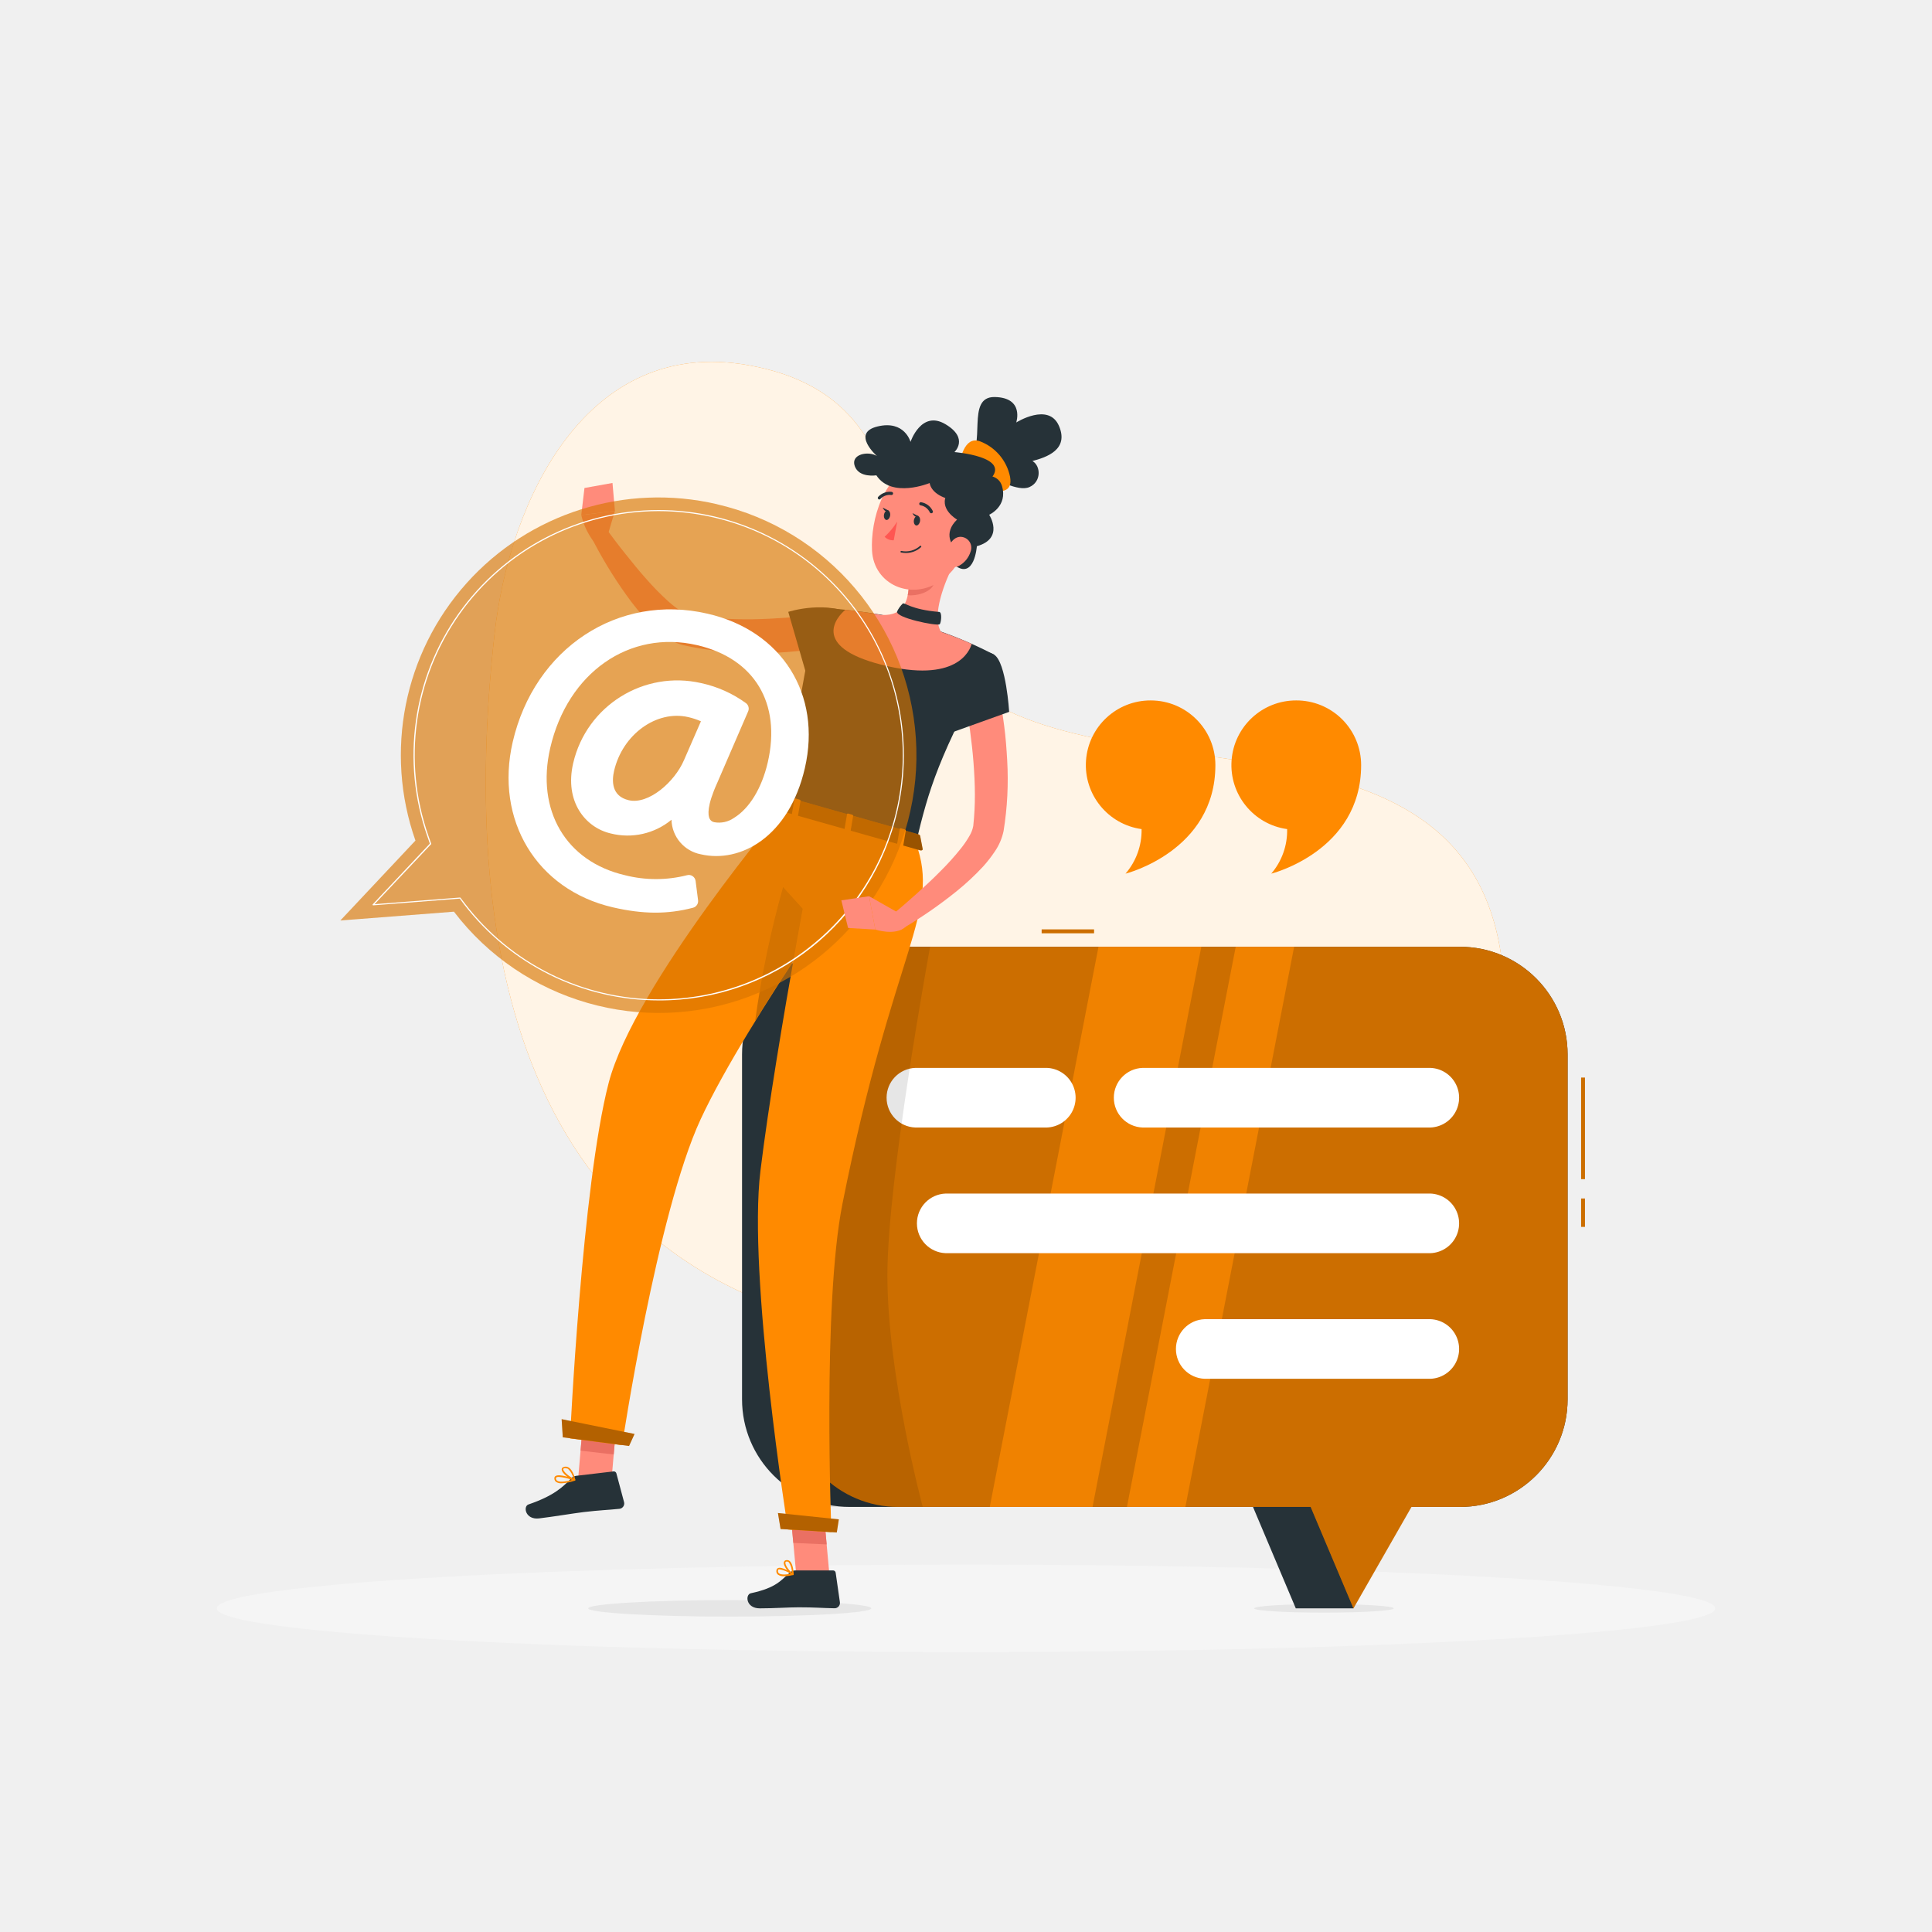
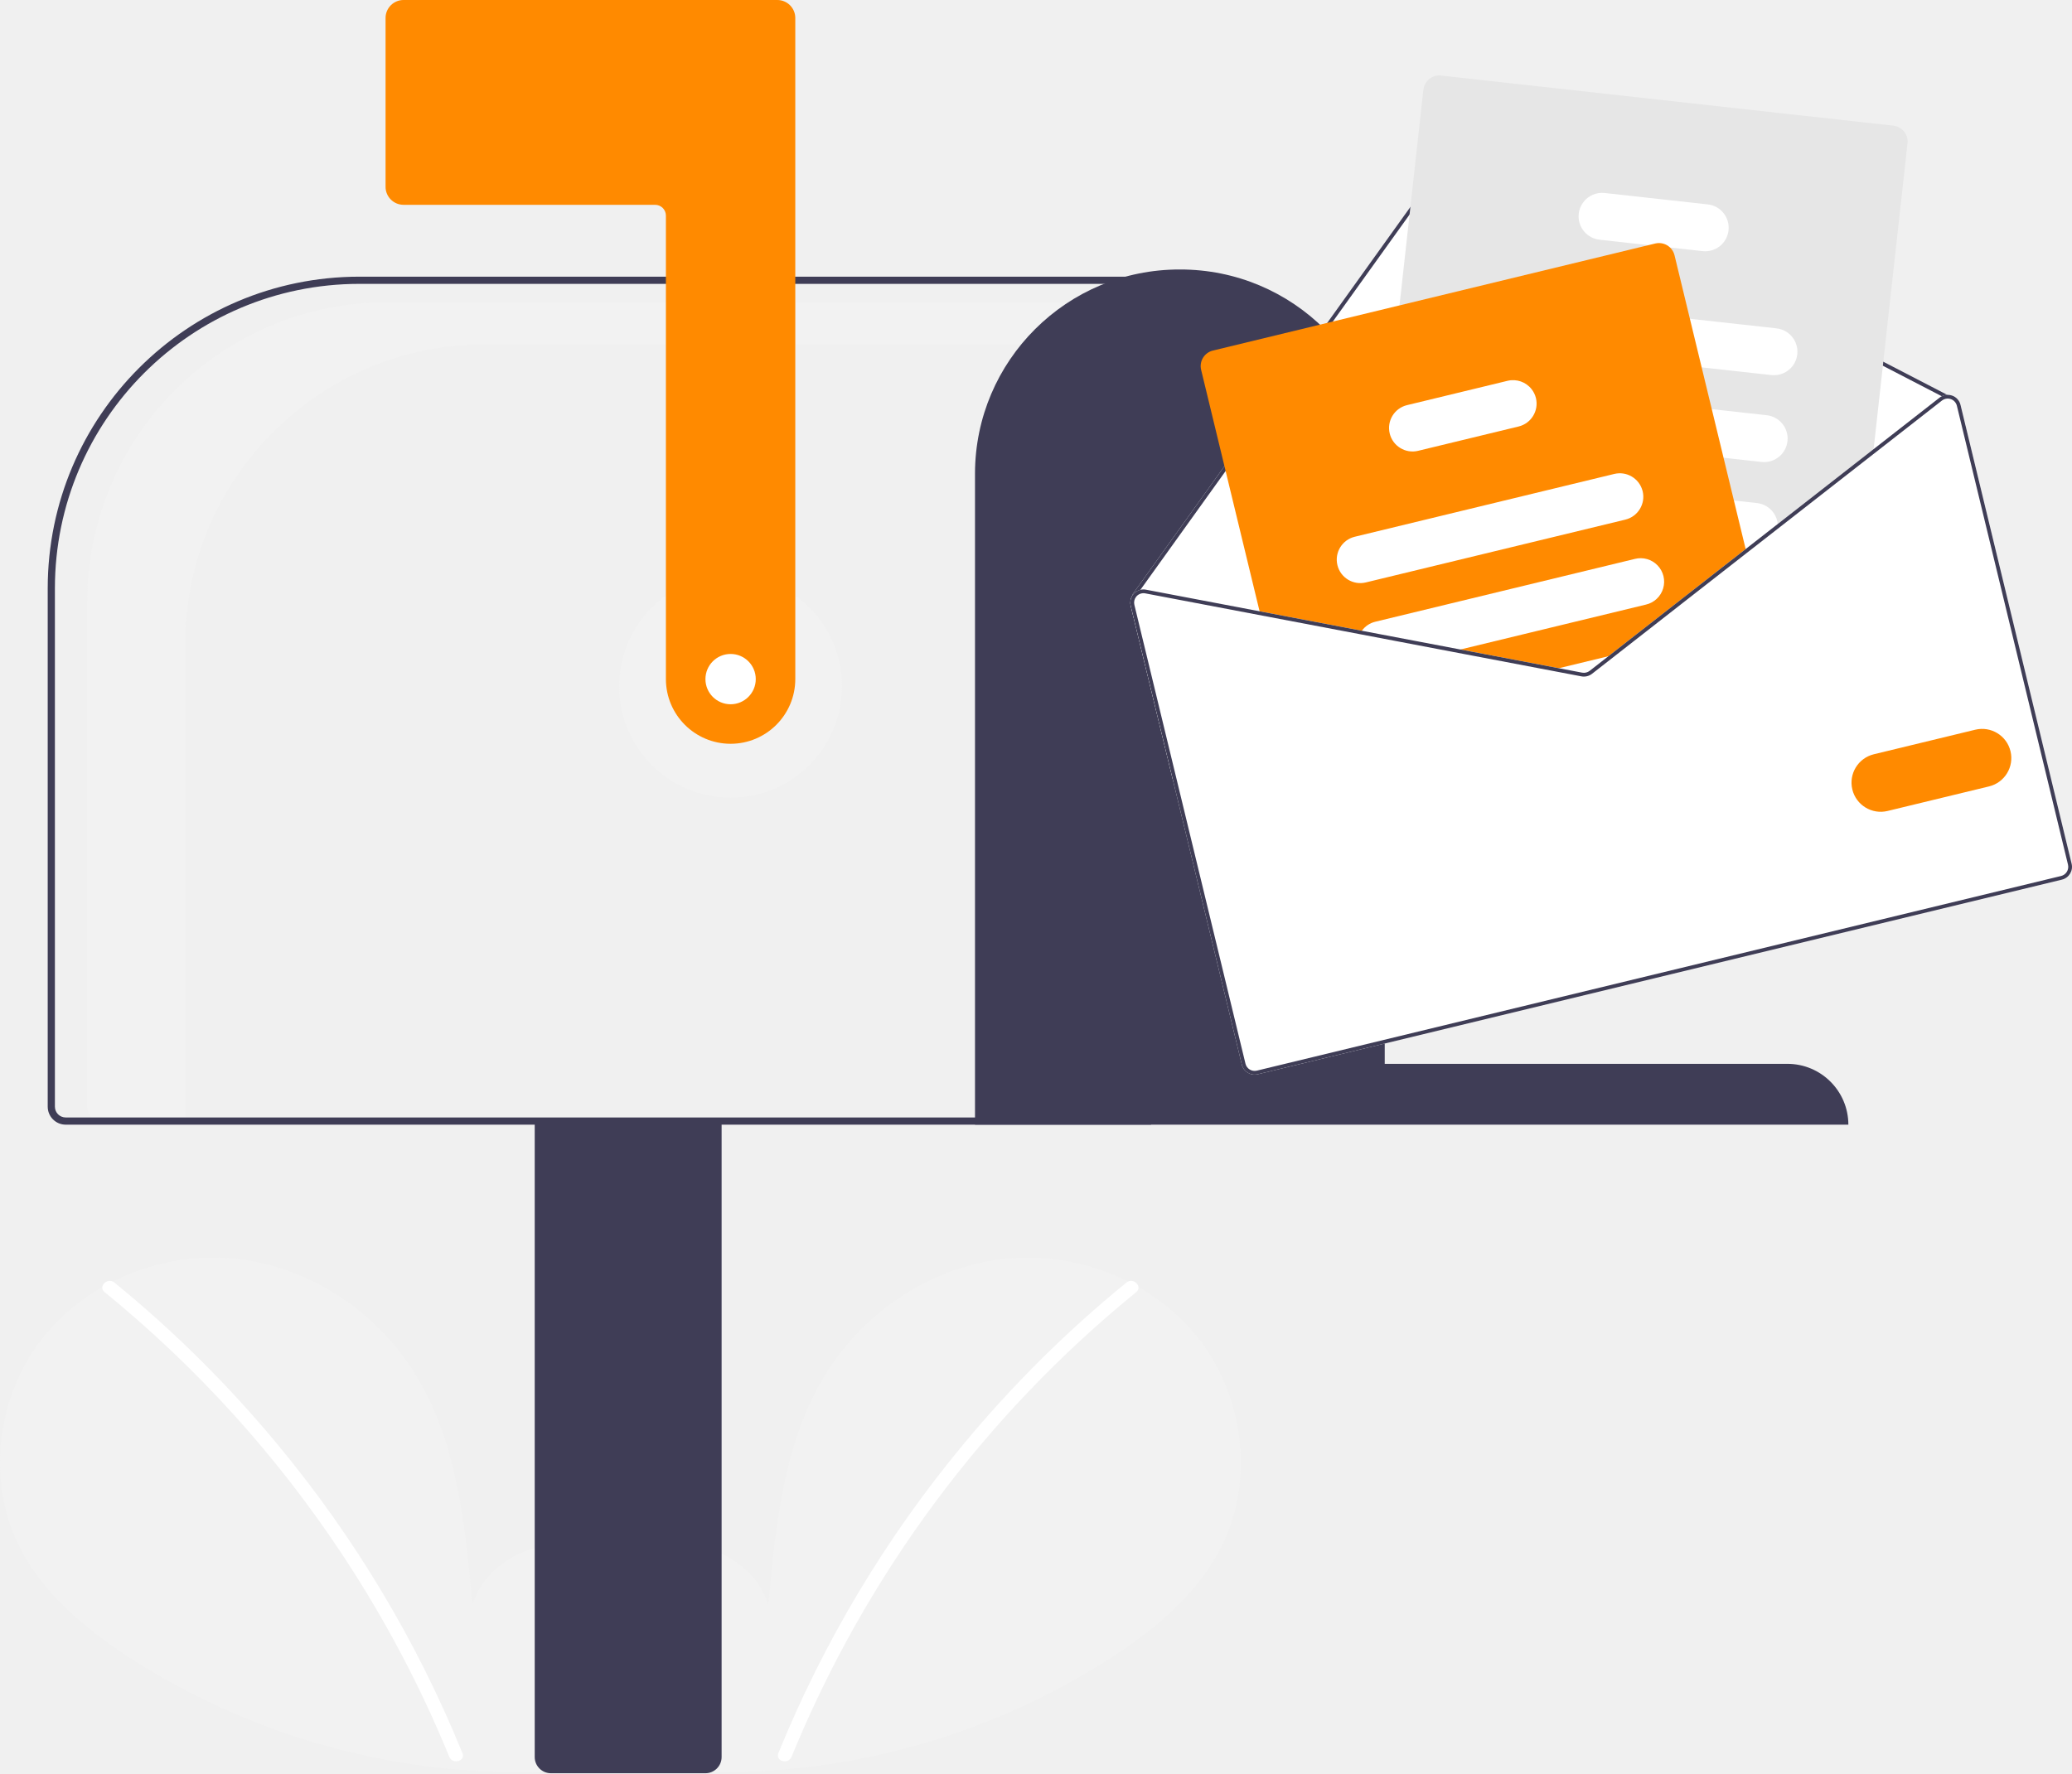
- <svg xmlns="http://www.w3.org/2000/svg" viewBox="0 0 500 500">
-   <g id="freepik--background-simple--inject-10">
-     <g id="freepik--group--inject-10">
-       <path id="freepik--path--inject-10" d="M128,164c-9.36,83.55,7.26,169.54,104.76,181.61,50.26,6.22,153.78-16.12,156.53-80.5,3.79-88.72-95.26-56.24-136.82-86-28.49-20.4-6.47-75.42-59-84.63C151.87,87.16,131.87,129.23,128,164Z" style="fill:#FF8A00" />
-       <path id="freepik--path--inject-10" d="M128,164c-9.36,83.55,7.26,169.54,104.76,181.61,50.26,6.22,153.78-16.12,156.53-80.5,3.79-88.72-95.26-56.24-136.82-86-28.49-20.4-6.47-75.42-59-84.63C151.87,87.16,131.87,129.23,128,164Z" style="fill:#fff;opacity:0.9" />
-     </g>
-   </g>
-   <g id="freepik--Shadow--inject-10">
-     <ellipse id="freepik--path--inject-10" cx="250" cy="416.24" rx="193.89" ry="11.32" style="fill:#f5f5f5" />
-   </g>
-   <g id="freepik--speech-bubble--inject-10">
-     <g id="freepik--group--inject-10">
-       <ellipse cx="342.63" cy="416.24" rx="18.07" ry="1.11" style="fill:#e6e6e6" />
-       <g id="freepik--group--inject-10">
-         <rect x="192.04" y="245.03" width="213.65" height="144.96" rx="27.84" transform="translate(597.73 635.02) rotate(180)" style="fill:#263238" />
-         <polygon id="freepik--path--inject-10" points="350.3 416.24 335.35 416.24 304.97 344.26 327.85 344.26 350.3 416.24" style="fill:#263238" />
-       </g>
-       <g id="freepik--group--inject-10">
-         <g id="freepik--group--inject-10">
-           <rect x="409.19" y="310.17" width="1" height="7.34" style="fill:#FF8A00" />
-           <rect x="409.19" y="310.17" width="1" height="7.34" style="opacity:0.2" />
-         </g>
-         <g id="freepik--group--inject-10">
-           <rect x="409.19" y="278.88" width="1" height="26.28" style="fill:#FF8A00" />
-           <rect x="409.19" y="278.88" width="1" height="26.28" style="opacity:0.2" />
-         </g>
-         <g id="freepik--group--inject-10">
-           <rect x="269.58" y="240.53" width="13.56" height="1" style="fill:#FF8A00" />
-           <rect x="269.58" y="240.53" width="13.56" height="1" style="opacity:0.2" />
-         </g>
-         <g id="freepik--group--inject-10">
-           <polygon points="391.44 344.26 350.27 416.24 319.89 344.26 391.44 344.26" style="fill:#FF8A00" />
-           <polygon points="391.45 344.26 350.28 416.24 319.9 344.26 391.45 344.26" style="opacity:0.2" />
-         </g>
-         <g id="freepik--group--inject-10">
-           <rect id="freepik--rectangle--inject-10" x="204.62" y="245.03" width="201.08" height="144.96" rx="27.84" transform="translate(610.31 635.02) rotate(180)" style="fill:#FF8A00" />
-           <rect id="freepik--rectangle--inject-10" x="204.62" y="245.03" width="201.08" height="144.96" rx="27.84" transform="translate(610.31 635.02) rotate(180)" style="opacity:0.2" />
-         </g>
-         <g id="freepik--group--inject-10">
-           <polygon points="282.75 389.99 256.15 389.99 284.29 245.03 310.9 245.03 282.75 389.99" style="fill:#FF8A00;opacity:0.7" />
-           <polygon points="306.78 389.99 291.65 389.99 319.8 245.03 334.92 245.03 306.78 389.99" style="fill:#FF8A00;opacity:0.7" />
-         </g>
-       </g>
-       <g id="freepik--group--inject-10">
-         <path id="freepik--path--inject-10" d="M369.62,291.8H295.7a7.72,7.72,0,0,1,0-15.43h73.92a7.72,7.72,0,1,1,0,15.43Z" style="fill:#fff" />
-         <path id="freepik--path--inject-10" d="M270.37,291.8H236.89a7.72,7.72,0,0,1,0-15.43h33.48a7.72,7.72,0,1,1,0,15.43Z" style="fill:#fff" />
-         <path id="freepik--path--inject-10" d="M369.62,324.32H244.74a7.72,7.72,0,0,1,0-15.43H369.62a7.72,7.72,0,1,1,0,15.43Z" style="fill:#fff" />
-         <path id="freepik--path--inject-10" d="M369.62,356.83H311.77a7.72,7.72,0,0,1,0-15.43h57.85a7.72,7.72,0,1,1,0,15.43Z" style="fill:#fff" />
-       </g>
-       <path id="freepik--path--inject-10" d="M240.72,245s-11.06,59.8-11.06,85.06c0,25.91,9.14,59.9,9.14,59.9H209.59l-1.93-32.81a292,292,0,0,1,9-91.2l5.48-21Z" style="opacity:0.1" />
-     </g>
-   </g>
-   <g id="freepik--Character--inject-10">
-     <g id="freepik--group--inject-10">
-       <path id="freepik--path--inject-10" d="M225.49,416.24c0,1.18-16.4,2.14-36.63,2.14s-36.63-1-36.63-2.14,16.4-2.14,36.63-2.14S225.49,415.06,225.49,416.24Z" style="fill:#e6e6e6" />
-       <path id="freepik--path--inject-10" d="M212.93,167.73c-3.1.49-6,.74-9,1s-6,.25-9,.23a83.55,83.55,0,0,1-18.16-2,14.69,14.69,0,0,1-5.21-2.62,33.44,33.44,0,0,1-3.66-3.27A63.52,63.52,0,0,1,162.1,154a115.68,115.68,0,0,1-9.19-15.2l3.75-2.25c1.68,2.27,3.41,4.58,5.19,6.79s3.55,4.43,5.43,6.52a67.89,67.89,0,0,0,5.76,5.85,25.07,25.07,0,0,0,3,2.31,7.78,7.78,0,0,0,2.54,1.18,75.47,75.47,0,0,0,8.06.91c2.75.12,5.52.19,8.31.15s5.59-.19,8.38-.39,5.64-.49,8.27-.81Z" style="fill:#ff8b7b" />
-       <path id="freepik--path--inject-10" d="M221.93,159.61C214.32,155,204,158.35,204,158.35l5.22,18s8.24-2.32,11.47-5.83C224.07,166.89,226.52,162.38,221.93,159.61Z" style="fill:#263238" />
-       <path id="freepik--path--inject-10" d="M157.3,138.42l1.84-6.2-8.71,1.08a17.93,17.93,0,0,0,3.17,6.79Z" style="fill:#ff8b7b" />
-       <polygon id="freepik--path--inject-10" points="158.51 124.99 151.26 126.29 150.43 133.3 159.14 132.22 158.51 124.99" style="fill:#ff8b7b" />
-       <path id="freepik--path--inject-10" d="M257.46,102.75c7.7.16,5.54,6.59,5.54,6.59s8.39-5.3,11.06.89-3.35,8.15-6.87,9.08c2.21,1.27,2.33,5.39-.77,6.74s-8.29-2.36-12.21-2.31l-3.86-4.57C255.59,115.77,249.75,102.59,257.46,102.75Z" style="fill:#263238" />
-       <path id="freepik--path--inject-10" d="M256.26,126.92c3.36.59,5.8.17,5.14-3.54a12.49,12.49,0,0,0-7.78-9.17c-4.24-1.56-5.19,5.44-5.19,5.44Z" style="fill:#FF8A00" />
-       <polygon id="freepik--path--inject-10" points="158 386.07 149.42 385.08 151.13 365.16 159.71 366.14 158 386.07" style="fill:#ff8b7b" />
-       <polygon id="freepik--path--inject-10" points="214.83 409.42 206.21 409.03 204.35 388.93 212.98 389.33 214.83 409.42" style="fill:#ff8b7b" />
-       <path id="freepik--path--inject-10" d="M205.88,406.42h9.7a.69.69,0,0,1,.69.59l1.1,7.68a1.38,1.38,0,0,1-1.38,1.53c-3.38-.06-5-.25-9.28-.25-2.62,0-6.46.27-10.08.27s-3.81-3.58-2.31-3.91c6.77-1.45,7.84-3.46,10.12-5.37A2.22,2.22,0,0,1,205.88,406.42Z" style="fill:#263238" />
-       <path id="freepik--path--inject-10" d="M149.13,381.94l9.63-1.14a.69.69,0,0,1,.76.51l2,7.49a1.39,1.39,0,0,1-1.2,1.68c-3.36.34-5,.34-9.24.84-2.6.31-8,1.22-11.56,1.64s-4.21-3.11-2.75-3.61c6.55-2.24,8.95-4.54,11-6.71A2.27,2.27,0,0,1,149.13,381.94Z" style="fill:#263238" />
-       <polygon id="freepik--path--inject-10" points="151.14 365.16 150.25 375.43 158.83 376.42 159.72 366.15 151.14 365.16" style="fill:#ea7063" />
-       <polygon id="freepik--path--inject-10" points="212.98 389.33 204.35 388.94 205.31 399.3 213.94 399.69 212.98 389.33" style="fill:#ea7063" />
-       <path id="freepik--path--inject-10" d="M213.57,157.32s-4.35.27-10.24,51.25l33.73,9.56c3.33-13.89,5.71-22.36,20.26-48.67a103.66,103.66,0,0,0-13.79-6,112.05,112.05,0,0,0-15.32-4.34C221.46,157.91,213.57,157.32,213.57,157.32Z" style="fill:#263238" />
-       <path id="freepik--path--inject-10" d="M246.9,145.84c-2.36,4.65-5.89,13.41-3.37,17.67,0,0-2.77,4.62-11.92,2-10.07-2.85-3.4-6.36-3.4-6.36,5.87.25,6.88-3.87,7-8Z" style="fill:#ff8b7b" />
-       <path id="freepik--path--inject-10" d="M218.78,157.82c2.76.3,6.23.75,9.43,1.35a111.26,111.26,0,0,1,15.32,4.34c2.87,1,5.65,2.1,7.94,3.13C251,168.31,247.69,177,228,172,209.68,167.28,216.69,159.52,218.78,157.82Z" style="fill:#ff8b7b" />
-       <path id="freepik--path--inject-10" d="M242.14,148l-6.91,3.17a16.59,16.59,0,0,1-.3,2.86c2.18.29,5.88-.69,6.73-2.83A9.29,9.29,0,0,0,242.14,148Z" style="fill:#ea7063" />
-       <path id="freepik--path--inject-10" d="M251.29,134.89c-2.07,8.31-2.76,11.88-7.8,15.41-7.58,5.32-17.35,1-17.81-7.79-.42-7.89,3-20.16,11.87-22A11.69,11.69,0,0,1,251.29,134.89Z" style="fill:#ff8b7b" />
-       <path id="freepik--path--inject-10" d="M248.59,142.91c-2.51-1.3-4.52-5-.9-8.44,0,0-5-2.85-2.49-6.78s12.54-7.2,14.11-1.92-3.31,7.45-3.31,7.45,4,6.12-3.19,8.14c0,0-.62,8.83-5.78,4.9Z" style="fill:#263238" />
-       <path id="freepik--path--inject-10" d="M251.2,142.72a6.31,6.31,0,0,1-3,3.71c-1.94,1-3.38-.59-3.24-2.66.13-1.87,1.3-4.66,3.43-4.83A2.81,2.81,0,0,1,251.2,142.72Z" style="fill:#ff8b7b" />
-       <path id="freepik--path--inject-10" d="M203.33,208.57s-39.18,46.21-45.81,71.69c-6.9,26.5-10,92-10,92L161,374s9-59.93,20.33-84.35c12.06-26,46.75-74.06,46.75-74.06Z" style="fill:#FF8A00" />
-       <polygon id="freepik--path--inject-10" points="162.8 374.22 145.65 371.98 145.35 367.28 164.22 371.11 162.8 374.22" style="fill:#FF8A00" />
-       <polygon id="freepik--path--inject-10" points="162.8 374.22 145.65 371.98 145.35 367.28 164.22 371.11 162.8 374.22" style="opacity:0.3" />
-       <path id="freepik--path--inject-10" d="M202.66,229.58a254.52,254.52,0,0,0-7.22,34.6c3.58-5.8,7.35-11.67,11-17.23,1.33-2.94,2.69-5.85,4-8.69,0,0,0-.06,0-.1Z" style="opacity:0.2" />
-       <path id="freepik--path--inject-10" d="M212.24,211.09S200.9,269.46,196.8,303c-3.32,27.1,7.13,92.83,7.13,92.83l11.24.69s-2.37-58.7,2.85-84.95c13.22-66.41,25.58-75.32,19-93.44Z" style="fill:#FF8A00" />
-       <polygon id="freepik--path--inject-10" points="216.56 396.6 202.01 395.71 201.33 391.57 217.09 393.21 216.56 396.6" style="fill:#FF8A00" />
-       <polygon id="freepik--path--inject-10" points="216.56 396.6 202.01 395.71 201.33 391.57 217.09 393.21 216.56 396.6" style="opacity:0.3" />
-       <path id="freepik--path--inject-10" d="M238.13,216.29l.66,3.45c.05.27-.29.43-.68.32l-35.37-10c-.31-.08-.52-.3-.48-.5l.55-3.1c0-.22.35-.32.68-.23l34.16,9.68A.68.68,0,0,1,238.13,216.29Z" style="fill:#FF8A00" />
-       <path id="freepik--path--inject-10" d="M238.13,216.29l.66,3.45c.05.27-.29.43-.68.32l-35.37-10c-.31-.08-.52-.3-.48-.5l.55-3.1c0-.22.35-.32.68-.23l34.16,9.68A.68.68,0,0,1,238.13,216.29Z" style="opacity:0.4" />
-       <path id="freepik--path--inject-10" d="M232.46,218.81l.91.26c.18.05.35,0,.37-.12l.68-4c0-.12-.11-.26-.29-.31l-.92-.26c-.18-.05-.34,0-.36.12l-.69,4C232.14,218.62,232.28,218.76,232.46,218.81Z" style="fill:#FF8A00" />
-       <path id="freepik--path--inject-10" d="M205.21,211.09l.92.26c.18.05.35,0,.37-.12l.68-4c0-.11-.11-.25-.3-.3l-.91-.26c-.18-.06-.35,0-.37.12l-.68,4C204.9,210.9,205,211,205.21,211.09Z" style="fill:#FF8A00" />
-       <path id="freepik--path--inject-10" d="M218.84,215l.91.26c.18,0,.35,0,.37-.12l.68-4c0-.12-.11-.26-.29-.31l-.92-.26c-.18-.06-.35,0-.37.12l-.68,4C218.52,214.76,218.65,214.9,218.84,215Z" style="fill:#FF8A00" />
-       <path id="freepik--path--inject-10" d="M238.1,134.9c-.13.68-.59,1.17-1,1.09s-.71-.71-.58-1.39.59-1.18,1-1.09S238.22,134.21,238.1,134.9Z" style="fill:#263238" />
-       <path id="freepik--path--inject-10" d="M230.36,133.47c-.13.69-.59,1.18-1,1.09s-.71-.7-.58-1.38.59-1.18,1-1.1S230.48,132.79,230.36,133.47Z" style="fill:#263238" />
-       <path id="freepik--path--inject-10" d="M230,132.16l-1.55-.78S229,132.82,230,132.16Z" style="fill:#263238" />
-       <path id="freepik--path--inject-10" d="M232.19,135a18.79,18.79,0,0,1-3.25,3.92,3,3,0,0,0,2.36.9Z" style="fill:#ff5652" />
-       <path id="freepik--path--inject-10" d="M234.42,143.11a6.61,6.61,0,0,1-1.21-.12.2.2,0,0,1-.16-.23.21.21,0,0,1,.24-.17,5.52,5.52,0,0,0,4.81-1.31.21.21,0,0,1,.3.29A5.74,5.74,0,0,1,234.42,143.11Z" style="fill:#263238" />
-       <path id="freepik--path--inject-10" d="M241,132.83a.4.4,0,0,1-.36-.22,3.27,3.27,0,0,0-2.33-1.82.41.41,0,1,1,.09-.81,4.06,4.06,0,0,1,3,2.26.41.41,0,0,1-.18.55A.43.43,0,0,1,241,132.83Z" style="fill:#263238" />
-       <path id="freepik--path--inject-10" d="M227.57,129.27a.39.39,0,0,1-.28-.12.4.4,0,0,1,0-.58,4.09,4.09,0,0,1,3.51-1.27.42.42,0,0,1,.32.48.4.4,0,0,1-.48.32,3.25,3.25,0,0,0-2.76,1A.41.41,0,0,1,227.57,129.27Z" style="fill:#263238" />
-       <path id="freepik--path--inject-10" d="M258.37,178.93c.68,3.06,1.11,5.94,1.51,8.92s.61,6,.78,8.94a84.11,84.11,0,0,1-.93,18.25,14.58,14.58,0,0,1-2.3,5.36,33.45,33.45,0,0,1-3,3.85,65.27,65.27,0,0,1-6.69,6.26A115.07,115.07,0,0,1,233.1,240.6l-2.47-3.6c2.16-1.82,4.36-3.69,6.46-5.59s4.21-3.82,6.17-5.82a67.55,67.55,0,0,0,5.5-6.11,25.34,25.34,0,0,0,2.12-3.12,7.71,7.71,0,0,0,1-2.61,73.53,73.53,0,0,0,.42-8.1c0-2.76-.15-5.53-.36-8.31s-.53-5.56-.9-8.34-.83-5.6-1.31-8.2Z" style="fill:#ff8b7b" />
-       <path id="freepik--path--inject-10" d="M257.32,169.46c3.08,2,3.85,14.77,3.85,14.77l-15.77,5.66s-2-11.07.63-15C248.8,170.72,253.79,167.19,257.32,169.46Z" style="fill:#263238" />
-       <path d="M202.92,407.93a2.44,2.44,0,0,1-1.64-.45,1.16,1.16,0,0,1-.34-1.08.7.7,0,0,1,.41-.58c1-.46,3.62,1.24,3.92,1.43a.22.22,0,0,1,.09.21.22.22,0,0,1-.16.16A10.13,10.13,0,0,1,202.92,407.93Zm-1.14-1.78a.65.65,0,0,0-.26,0,.28.28,0,0,0-.17.26.77.77,0,0,0,.2.73c.44.4,1.57.45,3.08.15A7.64,7.64,0,0,0,201.78,406.15Z" style="fill:#FF8A00" />
-       <path d="M205.16,407.63a.17.17,0,0,1-.1,0c-.83-.47-2.4-2.33-2.2-3.3a.69.69,0,0,1,.69-.57,1.06,1.06,0,0,1,.86.27c.94.83,1,3.32,1,3.42a.21.21,0,0,1-.1.18A.19.19,0,0,1,205.16,407.63Zm-1.47-3.5h-.1c-.26,0-.31.14-.33.24-.12.59.86,2,1.68,2.65a4.68,4.68,0,0,0-.8-2.72A.66.66,0,0,0,203.69,404.13Z" style="fill:#FF8A00" />
-       <path d="M145.33,383.87a2.42,2.42,0,0,1-1.38-.33,1.13,1.13,0,0,1-.48-.94.67.67,0,0,1,.28-.59c1-.7,4.6.64,5,.8a.2.2,0,0,1,.13.2.2.2,0,0,1-.14.19A12.36,12.36,0,0,1,145.33,383.87Zm-.72-1.65a1.16,1.16,0,0,0-.63.13.24.24,0,0,0-.1.23.74.74,0,0,0,.31.63c.57.4,2,.32,3.85-.22A12.64,12.64,0,0,0,144.61,382.22Z" style="fill:#FF8A00" />
-       <path d="M148.69,383.21h-.06c-1.08-.34-3.32-1.95-3.27-2.94,0-.24.13-.54.69-.67a1.53,1.53,0,0,1,1.17.22c1.18.77,1.65,3.05,1.67,3.15a.21.21,0,0,1-.06.19A.2.2,0,0,1,148.69,383.21Zm-2.3-3.25a1.07,1.07,0,0,0-.25,0c-.37.08-.37.23-.38.28,0,.6,1.52,1.89,2.64,2.4a4.76,4.76,0,0,0-1.41-2.52A1.12,1.12,0,0,0,146.39,380Z" style="fill:#FF8A00" />
-       <path d="M185.52,130.48a66.67,66.67,0,0,0-78,87.06L88.09,238.22l29.39-2.28a66.69,66.69,0,1,0,68-105.46Z" style="fill:#FF8A00;opacity:0.6" />
-       <path d="M185.52,130.48a66.67,66.67,0,0,0-78,87.06L88.09,238.22l29.39-2.28a66.69,66.69,0,1,0,68-105.46Z" style="opacity:0.1" />
-       <path d="M170.54,258.91h0A63.63,63.63,0,0,1,120.06,234L119,232.56,96.58,234.3a.18.18,0,0,1-.14-.08.16.16,0,0,1,0-.16l14.81-15.73-.65-1.87A63.43,63.43,0,0,1,170.42,132a63.47,63.47,0,0,1,61.87,77.76A63.13,63.13,0,0,1,170.54,258.91Zm-51.48-26.64a.14.14,0,0,1,.11.06l1.12,1.47a63.29,63.29,0,0,0,50.25,24.83h0a63.17,63.17,0,0,0,14.18-124.71,63.51,63.51,0,0,0-14.3-1.64,63.15,63.15,0,0,0-59.52,84.09l.68,1.95a.12.12,0,0,1,0,.14L96.93,234l22.12-1.72Z" style="fill:#fff" />
-       <path d="M193.62,184.1a1.78,1.78,0,0,0-.54-2.11,30.73,30.73,0,0,0-11.56-5.19,27.68,27.68,0,0,0-33.18,20.71c-2.3,9.93,3.15,16.67,9.72,18.19a17.82,17.82,0,0,0,15.72-3.55,9.35,9.35,0,0,0,7.58,8.94c10.27,2.38,22.82-4.51,26.93-22.27,4.43-19.12-5.93-35.59-25.18-40-23.12-5.35-44.8,8.92-50.42,33.2-4.68,20.24,6.21,38.23,25.89,42.79,7.81,1.81,14.22,1.84,20.78.11a1.77,1.77,0,0,0,1.3-1.94l-.64-5a1.79,1.79,0,0,0-.79-1.25,1.72,1.72,0,0,0-1.46-.22,32.54,32.54,0,0,1-16,0c-15.32-3.55-23.11-16.78-19.37-32.94,4.5-19.47,20.47-30.66,38-26.61,14.82,3.43,21.83,15,18.3,30.33-1.55,6.69-4.74,11.93-8.76,14.39a6.79,6.79,0,0,1-5.07,1.11,1.65,1.65,0,0,1-1.23-.93c-.43-.88-.74-3.27,2-9.3Zm-15.48,1.49a18.06,18.06,0,0,1,3.26,1.08l-4.36,10c-2.46,5.78-9.25,11.6-14.3,10.43-4.61-1.06-4.37-5.21-3.82-7.58C161.1,190.06,169.91,183.69,178.14,185.59Z" style="fill:#fff" />
-       <path id="freepik--path--inject-10" d="M232.5,236.24l-7.58-4.3,1.61,8.63s5.26,1.74,7.86-.74Z" style="fill:#ff8b7b" />
-       <polygon id="freepik--path--inject-10" points="217.74 233.01 219.48 240.16 226.53 240.57 224.92 231.94 217.74 233.01" style="fill:#ff8b7b" />
-       <path id="freepik--path--inject-10" d="M237.71,133.58l-1.56-.78S236.76,134.24,237.71,133.58Z" style="fill:#263238" />
-       <path id="freepik--path--inject-10" d="M248.43,129.63c-4.28-.27-7.42-2.15-7.84-4.62,0,0-9.82,4.08-13.79-2,0,0-4.48.74-5.59-2.38s3.55-4,5.75-2.6c0,0-6.82-6,.18-7.67s8.5,4,8.5,4,2.76-8.28,9-4.6S247,117,247,117s14.82,1.15,9.3,7S248.43,129.63,248.43,129.63Z" style="fill:#263238" />
-       <path id="freepik--path--inject-10" d="M243.07,158.37c.84.08.47,3,.09,3.2-.87.47-11.35-1.68-11-3.3a7,7,0,0,1,1.48-2.08C234.1,155.85,235.7,157.76,243.07,158.37Z" style="fill:#263238" />
-     </g>
-   </g>
-   <g id="freepik--quotation-marks--inject-10">
-     <g id="freepik--group--inject-10">
-       <path d="M297.8,181.27a16.73,16.73,0,0,0-2.36,33.3,17.12,17.12,0,0,1-4.16,11.53s23.26-5.79,23.26-28.09A16.74,16.74,0,0,0,297.8,181.27Z" style="fill:#FF8A00" />
-       <path d="M335.47,181.27a16.73,16.73,0,0,0-2.36,33.3A17.12,17.12,0,0,1,329,226.1s23.26-5.79,23.26-28.09A16.73,16.73,0,0,0,335.47,181.27Z" style="fill:#FF8A00" />
-     </g>
-   </g>
+ <svg xmlns="http://www.w3.org/2000/svg" id="a063a011-c7fd-495c-af8f-4b3f764f6bd6" data-name="Layer 1" width="576.499" height="493.5" viewBox="0 0 576.499 493.5">
+   <path d="M481.172,691.6c9.255-7.82,14.876-20.173,13.402-32.2s-10.605-23.082-22.449-25.636-25.345,4.516-28.943,16.085c-1.98-22.306-4.261-45.547-16.12-64.542-10.738-17.2-29.337-29.507-49.494-31.709s-41.38,6.114-53.951,22.024-15.649,39.039-6.845,57.305c6.486,13.456,18.436,23.47,30.956,31.616a199.786,199.786,0,0,0,136.641,29.893" transform="translate(-311.7504 -203.25)" fill="#f2f2f2" />
+   <path d="M343.55,560.174A326.879,326.879,0,0,1,389.104,605.409a327.833,327.833,0,0,1,51.308,85.741c.924,2.264-2.752,3.25-3.666,1.011a324.462,324.462,0,0,0-29.647-56.094,325.7,325.7,0,0,0-66.237-73.205c-1.898-1.546.806-4.221,2.688-2.688Z" transform="translate(-311.7504 -203.25)" fill="#fff" />
+   <path d="M487.565,691.6c-9.255-7.82-14.876-20.173-13.402-32.2s10.605-23.082,22.449-25.636,25.345,4.516,28.943,16.085c1.98-22.306,4.261-45.547,16.12-64.542,10.738-17.2,29.337-29.507,49.494-31.709s41.38,6.114,53.951,22.024,15.649,39.039,6.845,57.305c-6.486,13.456-18.436,23.47-30.956,31.616a199.786,199.786,0,0,1-136.641,29.893" transform="translate(-311.7504 -203.25)" fill="#f2f2f2" />
+   <path d="M625.187,560.174A326.879,326.879,0,0,0,579.633,605.409a327.833,327.833,0,0,0-51.308,85.741c-.924,2.264,2.752,3.25,3.666,1.011a325.987,325.987,0,0,1,95.884-129.299c1.898-1.546-.806-4.221-2.688-2.688Z" transform="translate(-311.7504 -203.25)" fill="#fff" />
+   <circle cx="203.277" cy="191" r="31" fill="#f2f2f2" />
+   <path d="M419.446,287.388H633.027V299.073H446.711a83.418,83.418,0,0,0-83.419,83.418V515.25H339.922a3.895,3.895,0,0,1-3.895-3.895V370.806A83.418,83.418,0,0,1,419.446,287.388Z" transform="translate(-311.7504 -203.25)" fill="#f2f2f2" />
+   <path d="M460.527,692.25V514.75h52v177.5a4.505,4.505,0,0,1-4.5,4.5h-43A4.505,4.505,0,0,1,460.527,692.25Z" transform="translate(-311.7504 -203.25)" fill="#3f3d56" />
+   <path d="M325.027,511.25V366.916A86.764,86.764,0,0,1,411.692,280.25H632.027v236h-302A5.006,5.006,0,0,1,325.027,511.25Zm305-229H411.692a84.761,84.761,0,0,0-84.665,84.666V511.25a3.003,3.003,0,0,0,3,3h300Z" transform="translate(-311.7504 -203.25)" fill="#3f3d56" />
+   <path d="M515.027,410.25a18.02,18.02,0,0,1-18-18v-129a3.003,3.003,0,0,0-3-3h-70a5.006,5.006,0,0,1-5-5v-47a5.006,5.006,0,0,1,5-5h104a5.006,5.006,0,0,1,5,5v184A18.02,18.02,0,0,1,515.027,410.25Z" transform="translate(-311.7504 -203.25)" fill="#ff8a00" />
+   <path d="M640.027,278.25h0a56.881,56.881,0,0,1,57,56.761V499.321h112a16.965,16.965,0,0,1,17,16.929h-243V335.011A56.881,56.881,0,0,1,640.027,278.25Z" transform="translate(-311.7504 -203.25)" fill="#3f3d56" />
+   <path d="M626.349,371.817l11.803,48.756L869.033,364.682l-11.803-48.756a3.638,3.638,0,0,0-2.358-2.595,3.594,3.594,0,0,0-1.334-.201L720.079,244.028a3.682,3.682,0,0,0-4.656,1.119l-64.32,89.694L626.855,368.664a.514.514,0,0,0-.089.418A3.642,3.642,0,0,0,626.349,371.817Z" transform="translate(-311.7504 -203.25)" fill="#fff" />
+   <path d="M626.766,369.082a.49.49,0,0,0,.203.316.559.559,0,0,0,.433.086.536.536,0,0,0,.299-.207l.083-.115,1.263-1.766,22.929-31.964,64.301-89.673a2.62,2.62,0,0,1,3.322-.796l132.425,68.567,1.188.617a1.292,1.292,0,0,0,.147.052,1.615,1.615,0,0,1,.271-.026.514.514,0,0,0,.29-.245.524.524,0,0,0-.219-.709l-.164-.087L720.079,244.028a3.682,3.682,0,0,0-4.656,1.119l-64.32,89.694L626.855,368.664A.514.514,0,0,0,626.766,369.082Z" transform="translate(-311.7504 -203.25)" fill="#3f3d56" />
+   <path d="M696.107,374.054l5.139.57,38.143,4.225,25.286,2.799,1.494.166,31.552-24.645,1.209-.944,7.452-5.82,26.514-20.706.159-1.454,9.43-85.114a4.454,4.454,0,0,0-3.929-4.912L712.7,224.278a4.456,4.456,0,0,0-4.912,3.929L701.138,288.244l-3.689,33.286L694.149,351.309l-1.53,13.829-.446,4.006A4.457,4.457,0,0,0,696.107,374.054Z" transform="translate(-311.7504 -203.25)" fill="#e6e6e6" />
+   <path d="M730.692,299.448l54.517,6.038,19.334,2.141a6.54,6.54,0,1,0,1.44-13l-24.047-2.663-49.799-5.522a6.543,6.543,0,0,0-1.444,13.006Z" transform="translate(-311.7504 -203.25)" fill="#fff" />
+   <path d="M727.588,323.564c.141.025.281.05.425.064l63.285,7.011,10.566,1.173a6.542,6.542,0,0,0,1.439-13.005l-15.278-1.69-50.13-5.555-8.436-.935a6.539,6.539,0,0,0-1.87,12.937Z" transform="translate(-311.7504 -203.25)" fill="#fff" />
+   <path d="M720.426,344.948a6.539,6.539,0,0,0,4.88,3.125l25.939,2.873,46.197,5.118.01-.002,1.477.165,7.452-5.82a6.471,6.471,0,0,0,.001-1.33,6.555,6.555,0,0,0-5.787-5.824l-6.417-.713-25.457-2.817-18.317-2.031-23.66-2.622a6.54,6.54,0,0,0-6.319,9.88Z" transform="translate(-311.7504 -203.25)" fill="#fff" />
+   <path d="M756.859,269.97l13.564,1.502,5.991.665,9.05,1.002a6.542,6.542,0,0,0,1.439-13.005l-28.599-3.165a6.541,6.541,0,1,0-1.445,13.001Z" transform="translate(-311.7504 -203.25)" fill="#fff" />
+   <path d="M645.944,306.182l16.537,68.314,27.601,5.248,25.532,4.861,27.394,5.212,8.753,1.666a3.673,3.673,0,0,0,2.94-.712l7.022-5.485,4.446-3.472,31.552-24.645-20.062-82.874a4.403,4.403,0,0,0-1.244-2.159,4.449,4.449,0,0,0-4.125-1.117L649.22,300.813A4.45,4.45,0,0,0,645.944,306.182Z" transform="translate(-311.7504 -203.25)" fill="#ff8a00" />
+   <path d="M683.864,360.528a6.546,6.546,0,0,0,7.896,4.818l72.214-17.482a6.55,6.55,0,0,0,4.818-7.896,2.1,2.1,0,0,0-.07-.247,6.539,6.539,0,0,0-7.825-4.571l-72.214,17.482A6.546,6.546,0,0,0,683.864,360.528Z" transform="translate(-311.7504 -203.25)" fill="#fff" />
+   <path d="M690.082,379.744l25.532,4.861L769.699,371.512a6.541,6.541,0,1,0-3.078-12.714l-72.214,17.482a6.494,6.494,0,0,0-3.747,2.511A6.583,6.583,0,0,0,690.082,379.744Z" transform="translate(-311.7504 -203.25)" fill="#fff" />
+   <path d="M743.008,389.817l8.753,1.666a3.673,3.673,0,0,0,2.94-.712l7.022-5.485Z" transform="translate(-311.7504 -203.25)" fill="#fff" />
+   <path d="M698.415,323.897a6.546,6.546,0,0,0,7.896,4.818l27.97-6.771a6.55,6.55,0,0,0,4.818-7.896,6.466,6.466,0,0,0-1.205-2.486,6.545,6.545,0,0,0-6.691-2.332l-27.97,6.771a6.541,6.541,0,0,0-4.818,7.896Z" transform="translate(-311.7504 -203.25)" fill="#fff" />
+   <path d="M715.612,384.604l27.398,5.214,8.75,1.666a3.689,3.689,0,0,0,2.938-.711l7.027-5.486-2.466.597-5.206,4.061a2.636,2.636,0,0,1-2.099.508l-6.479-1.232-27.398-5.214Zm81.838-28.539.267,1.102,1.215-.945Zm-81.838,28.539,27.398,5.214,8.75,1.666a3.689,3.689,0,0,0,2.938-.711l7.027-5.486-2.466.597-5.206,4.061a2.636,2.636,0,0,1-2.099.508l-6.479-1.232-27.398-5.214Zm0,0,27.398,5.214,8.75,1.666a3.689,3.689,0,0,0,2.938-.711l7.027-5.486-2.466.597-5.206,4.061a2.636,2.636,0,0,1-2.099.508l-6.479-1.232-27.398-5.214Zm-89.263-12.787,30.916,127.71a3.667,3.667,0,0,0,4.422,2.698l223.761-54.168a3.666,3.666,0,0,0,2.698-4.422l-30.916-127.71a3.638,3.638,0,0,0-2.358-2.595,3.594,3.594,0,0,0-1.334-.201,3.458,3.458,0,0,0-1.514.398,3.179,3.179,0,0,0-.607.377l-18.364,14.34-26.67,20.833-8.935,6.979.002.008-.008.002-32.766,25.578-5.417,4.239-5.206,4.061a2.636,2.636,0,0,1-2.099.508l-6.479-1.232-27.398-5.214L690.656,378.792,630.595,367.362a3.59,3.59,0,0,0-1.547.033,3.67,3.67,0,0,0-1.788,1.036,4.111,4.111,0,0,0-.493.651A3.642,3.642,0,0,0,626.349,371.817Zm89.263,12.787,27.398,5.214,8.75,1.666a3.689,3.689,0,0,0,2.938-.711l7.027-5.486-2.466.597-5.206,4.061a2.636,2.636,0,0,1-2.099.508l-6.479-1.232-27.398-5.214Zm0,0,27.398,5.214,8.75,1.666a3.689,3.689,0,0,0,2.938-.711l7.027-5.486-2.466.597-5.206,4.061a2.636,2.636,0,0,1-2.099.508l-6.479-1.232-27.398-5.214Zm0,0,27.398,5.214,8.75,1.666a3.689,3.689,0,0,0,2.938-.711l7.027-5.486-2.466.597-5.206,4.061a2.636,2.636,0,0,1-2.099.508l-6.479-1.232-27.398-5.214Z" transform="translate(-311.7504 -203.25)" fill="#fff" />
+   <path d="M715.612,384.604l27.398,5.214,8.75,1.666a3.689,3.689,0,0,0,2.938-.711l7.027-5.486-2.466.597-5.206,4.061a2.636,2.636,0,0,1-2.099.508l-6.479-1.232-27.398-5.214Zm81.838-28.539.267,1.102,1.215-.945Zm-81.838,28.539,27.398,5.214,8.75,1.666a3.689,3.689,0,0,0,2.938-.711l7.027-5.486-2.466.597-5.206,4.061a2.636,2.636,0,0,1-2.099.508l-6.479-1.232-27.398-5.214Zm0,0,27.398,5.214,8.75,1.666a3.689,3.689,0,0,0,2.938-.711l7.027-5.486-2.466.597-5.206,4.061a2.636,2.636,0,0,1-2.099.508l-6.479-1.232-27.398-5.214ZM627.785,369.161l.136.102c.023-.037.062-.071.092-.11a2.643,2.643,0,0,1,2.385-.768l59.686,11.354,25.528,4.865,27.398,5.214,8.75,1.666a3.689,3.689,0,0,0,2.938-.711l7.027-5.486-2.466.597-5.206,4.061a2.636,2.636,0,0,1-2.099.508l-6.479-1.232-27.398-5.214L690.656,378.792,630.595,367.362a3.59,3.59,0,0,0-1.547.033Zm-1.436,2.657,30.916,127.71a3.667,3.667,0,0,0,4.422,2.698l223.761-54.168a3.666,3.666,0,0,0,2.698-4.422l-30.916-127.71a3.638,3.638,0,0,0-2.358-2.595,3.594,3.594,0,0,0-1.334-.201,3.458,3.458,0,0,0-1.514.398,3.179,3.179,0,0,0-.607.377l-18.364,14.34-26.67,20.833-8.935,6.979.002.008-.008.002-32.766,25.578-5.417,4.239-5.206,4.061a2.636,2.636,0,0,1-2.099.508l-6.479-1.232-27.398-5.214L690.656,378.792,630.595,367.362a3.59,3.59,0,0,0-1.547.033,3.67,3.67,0,0,0-1.788,1.036,4.111,4.111,0,0,0-.493.651A3.642,3.642,0,0,0,626.349,371.817Zm1.02-.247a2.598,2.598,0,0,1,.462-2.191.341.341,0,0,1,.091-.117c.023-.037.062-.071.092-.11a2.643,2.643,0,0,1,2.385-.768l59.686,11.354,25.528,4.865,27.398,5.214,8.75,1.666a3.689,3.689,0,0,0,2.938-.711l7.027-5.486,4.444-3.472,31.547-24.648,1.215-.945,7.447-5.817,26.518-20.709,19.171-14.972a2.604,2.604,0,0,1,.987-.477,1.997,1.997,0,0,1,.305-.05,1.615,1.615,0,0,1,.271-.026,2.679,2.679,0,0,1,.901.147,2.625,2.625,0,0,1,1.686,1.853l30.916,127.71a2.62,2.62,0,0,1-1.931,3.165L661.442,501.214a2.618,2.618,0,0,1-3.158-1.933Zm88.244,13.034,27.398,5.214,8.75,1.666a3.689,3.689,0,0,0,2.938-.711l7.027-5.486-2.466.597-5.206,4.061a2.636,2.636,0,0,1-2.099.508l-6.479-1.232-27.398-5.214Zm0,0,27.398,5.214,8.75,1.666a3.689,3.689,0,0,0,2.938-.711l7.027-5.486-2.466.597-5.206,4.061a2.636,2.636,0,0,1-2.099.508l-6.479-1.232-27.398-5.214Zm0,0,27.398,5.214,8.75,1.666a3.689,3.689,0,0,0,2.938-.711l7.027-5.486-2.466.597-5.206,4.061a2.636,2.636,0,0,1-2.099.508l-6.479-1.232-27.398-5.214Z" transform="translate(-311.7504 -203.25)" fill="#3f3d56" />
+   <path d="M827.129,422.967a8.128,8.128,0,0,1,5.981-9.801l28.242-6.837a8.119,8.119,0,0,1,3.821,15.782l-28.242,6.837A8.128,8.128,0,0,1,827.129,422.967Z" transform="translate(-311.7504 -203.25)" fill="#ff8a00" />
+   <circle cx="203.277" cy="189" r="7" fill="#fff" />
</svg>
